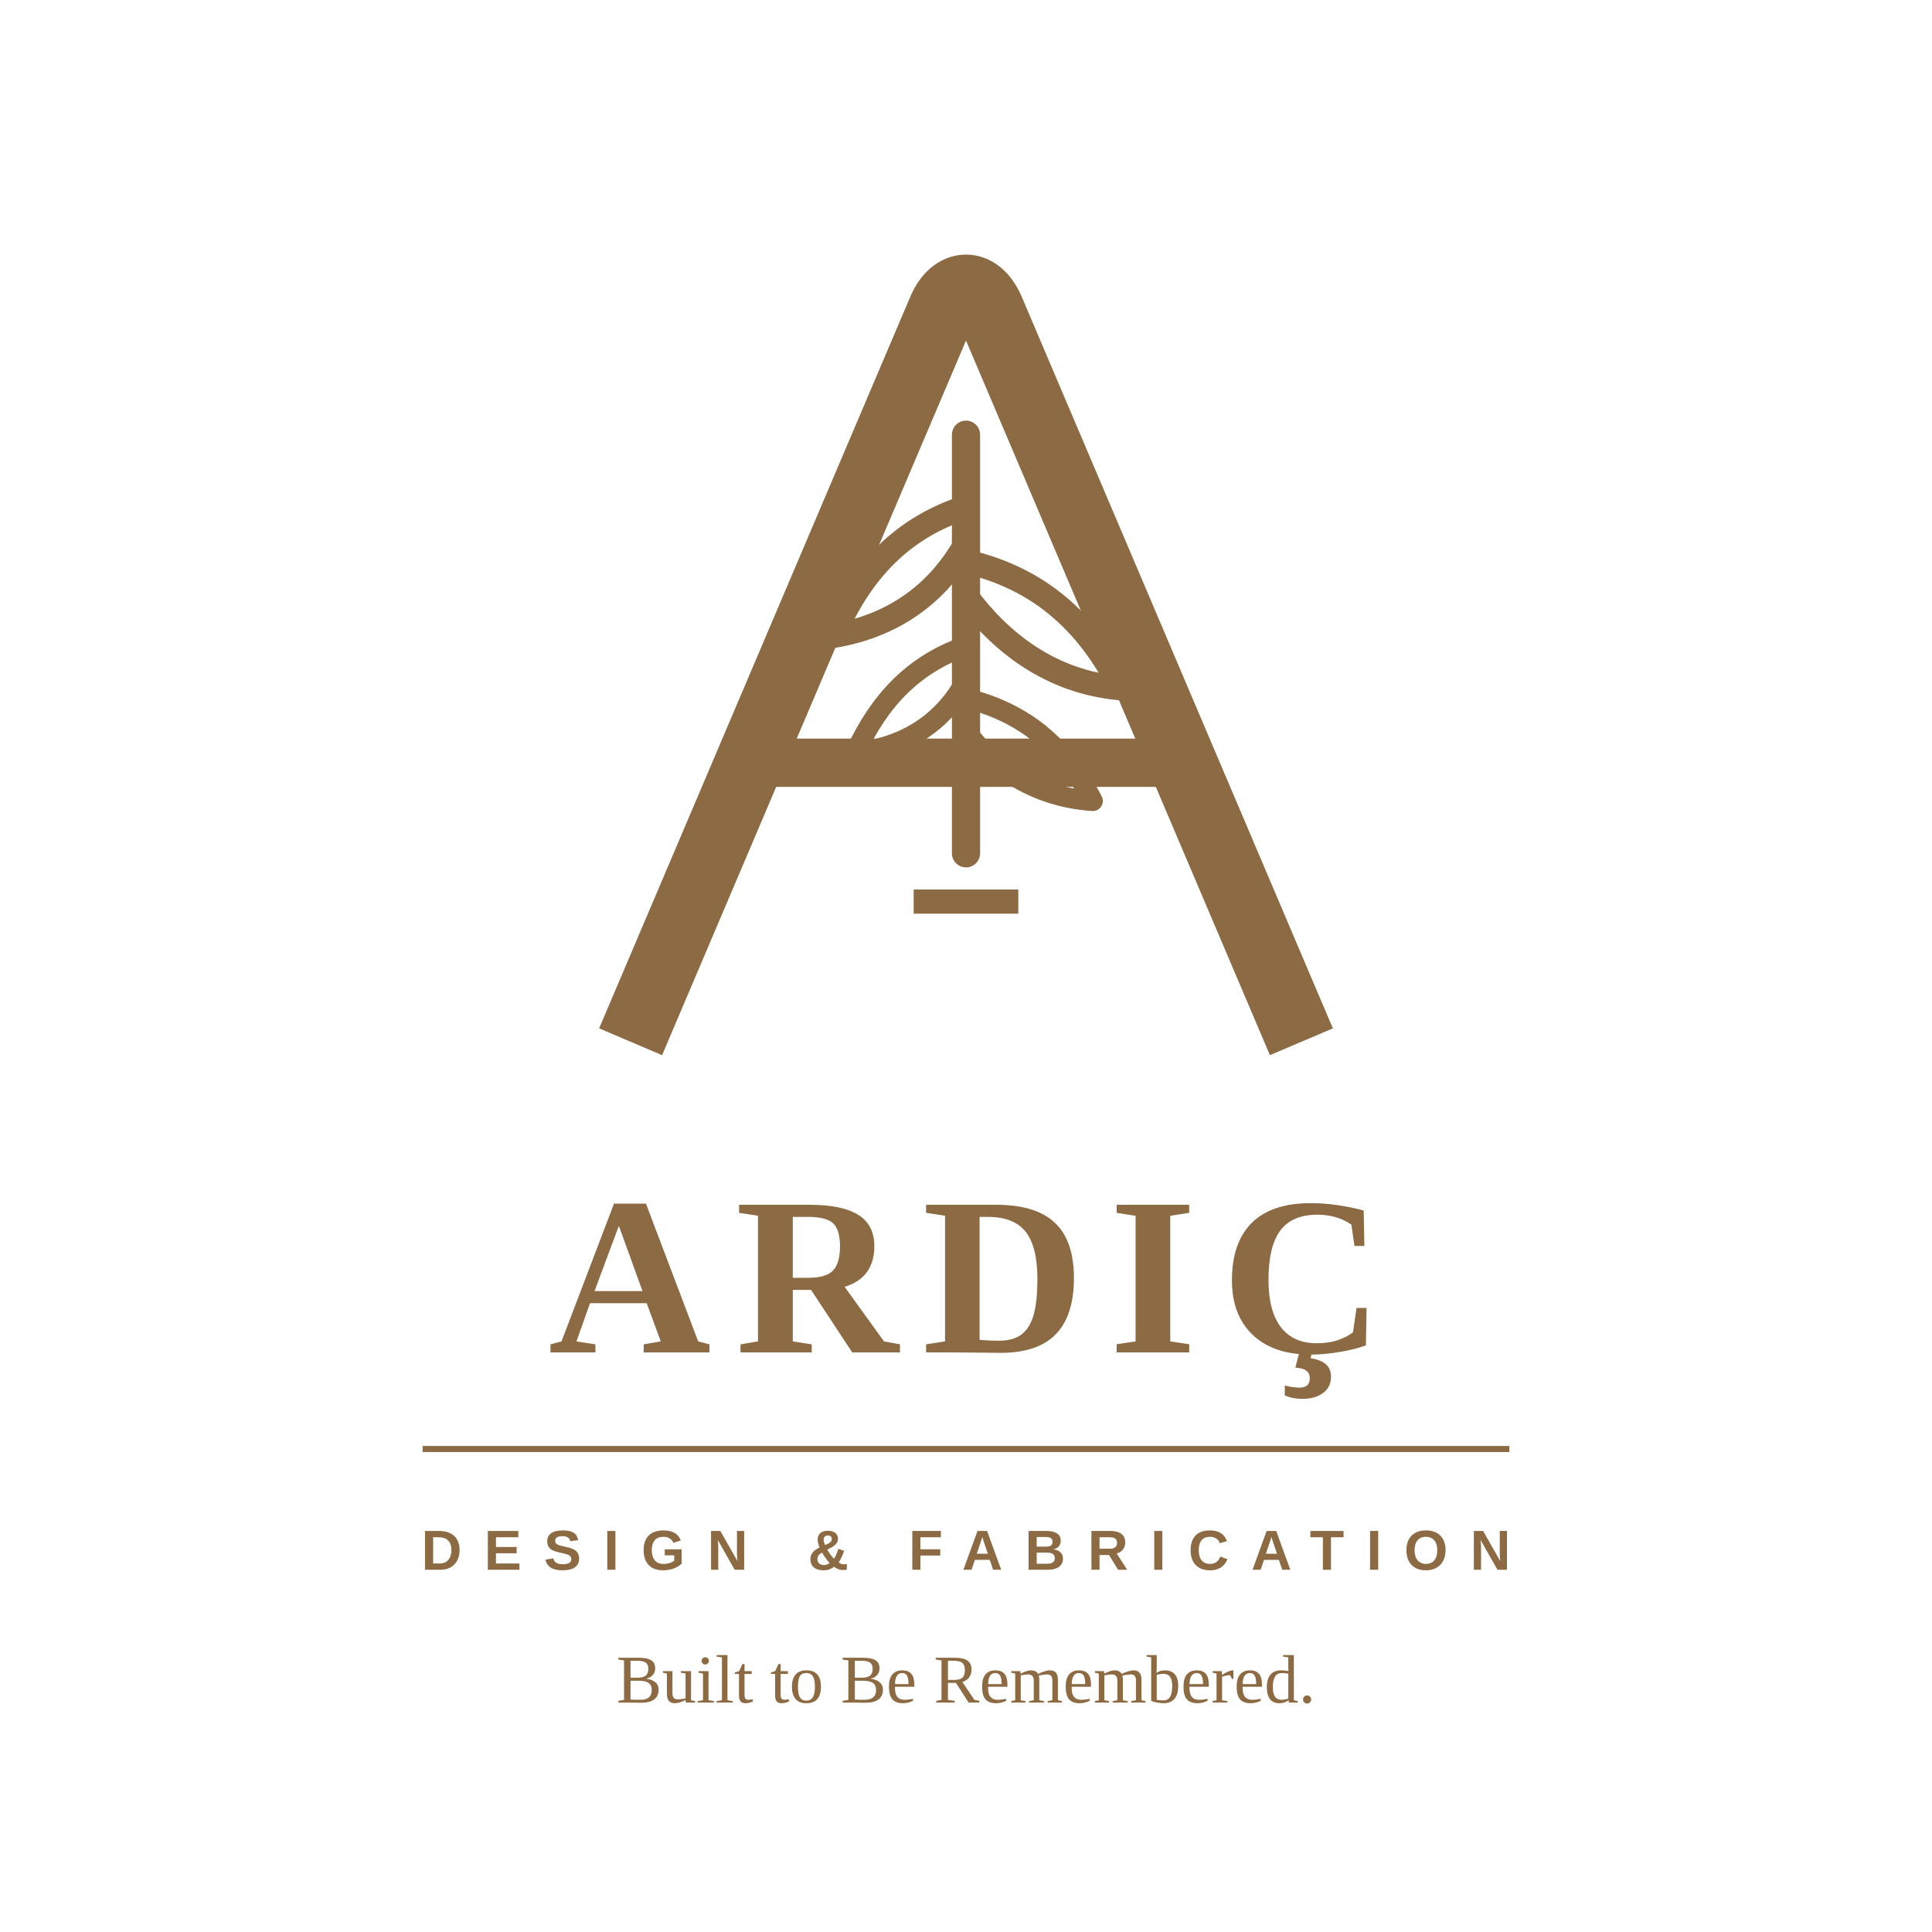
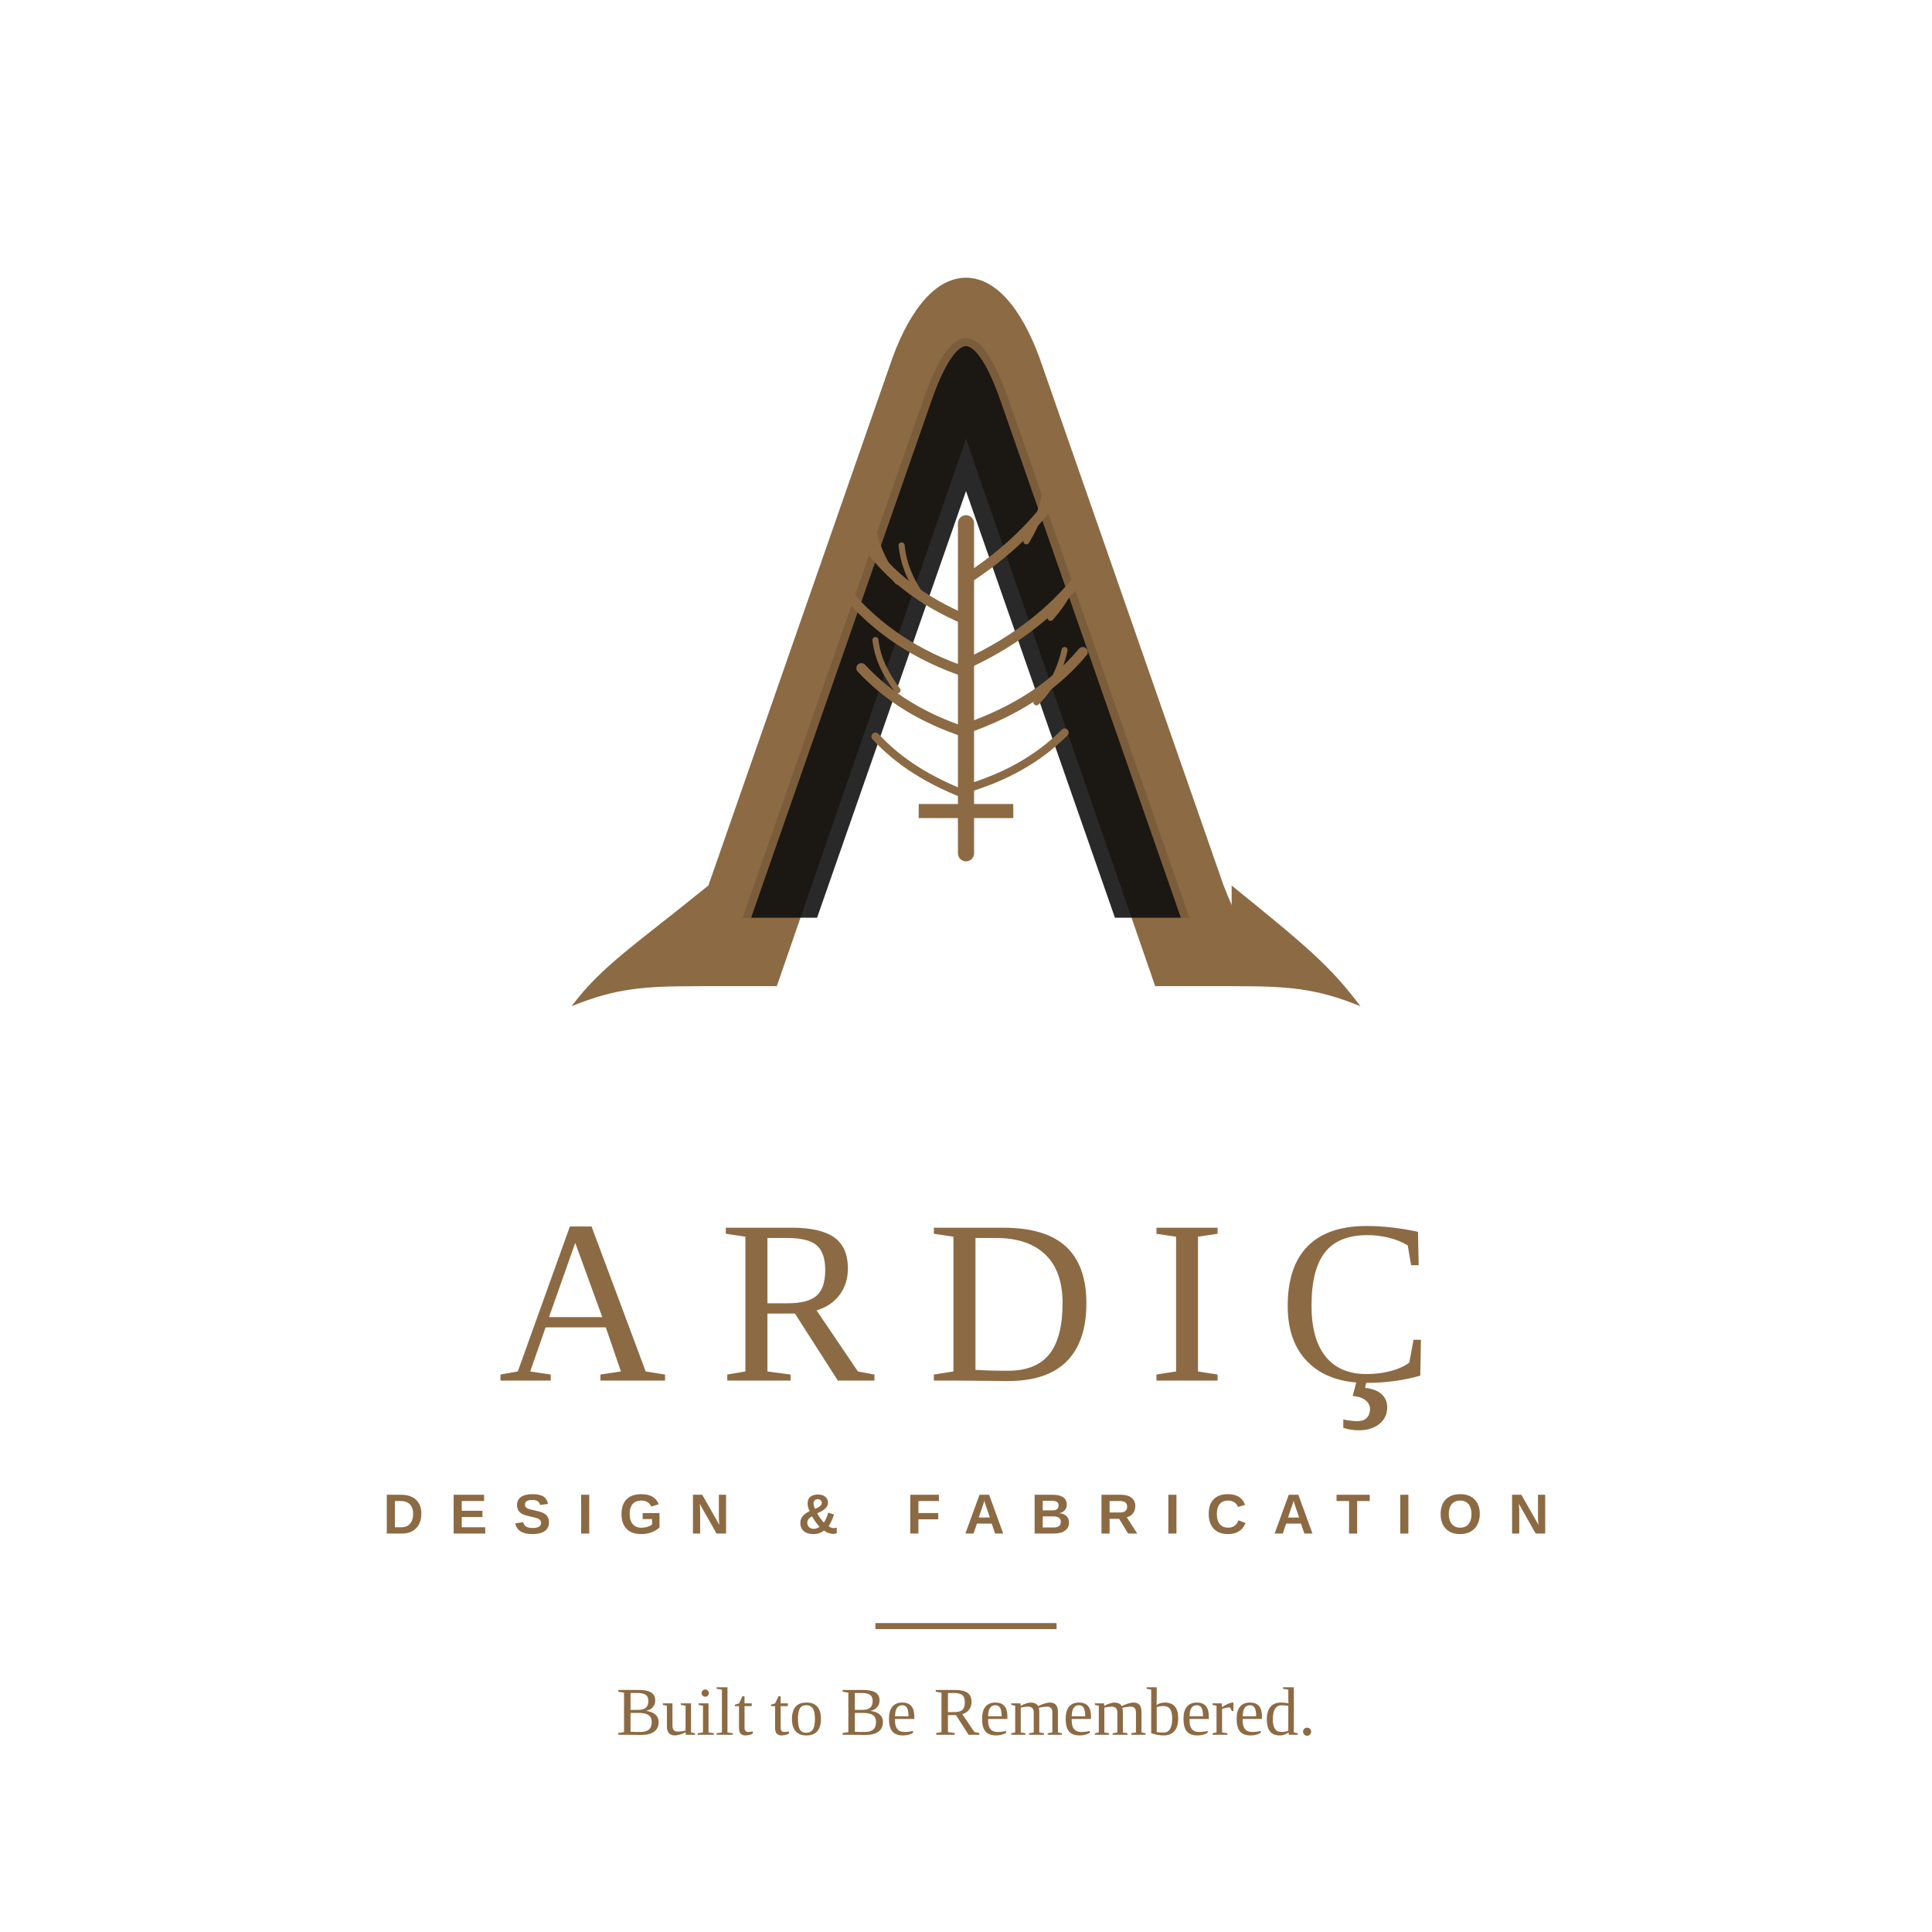
<svg xmlns="http://www.w3.org/2000/svg" width="960" height="960" viewBox="0 0 960 960" role="img" aria-labelledby="title desc">
-   <g transform="translate(224 72)">
-     <path d="M96 430 L244 82 C250 68 262 68 268 82 L416 430" fill="none" stroke="#8C6A43" stroke-width="34" stroke-linecap="square" stroke-linejoin="miter" />
-     <path d="M171 307 H341" fill="none" stroke="#8C6A43" stroke-width="24" stroke-linecap="square" />
-     <path d="M256 144 V352" fill="none" stroke="#8C6A43" stroke-width="14" stroke-linecap="round" />
-     <path d="M256 180 C225 190 204 211 190 244 C220 239 242 223 256 198" fill="none" stroke="#8C6A43" stroke-width="12" stroke-linecap="round" stroke-linejoin="round" />
-     <path d="M256 207 C291 215 316 236 333 270 C298 267 273 247 256 224" fill="none" stroke="#8C6A43" stroke-width="12" stroke-linecap="round" stroke-linejoin="round" />
-     <path d="M256 249 C230 258 213 276 201 302 C228 299 246 285 256 266" fill="none" stroke="#8C6A43" stroke-width="10" stroke-linecap="round" stroke-linejoin="round" />
-     <path d="M256 275 C285 282 305 299 319 326 C289 324 268 308 256 291" fill="none" stroke="#8C6A43" stroke-width="10" stroke-linecap="round" stroke-linejoin="round" />
-     <path d="M236 376 H276" fill="none" stroke="#8C6A43" stroke-width="12" stroke-linecap="square" />
+   <g transform="translate(224 70)">
+     <g>
+       <path d="M70 420 C104 415 116 401 128 370 L218 112 C226 88 239 68 256 68 C273 68 286 88 294 112 L384 370 C396 401 408 415 442 420 L350 420 L256 148 L162 420 Z" fill="#8C6A43" />
+       <path d="M145 386 L235 128 C242 108 249 98 256 98 C263 98 270 108 277 128 L367 386 L330 386 L256 174 L182 386 Z" fill="#0D0D0C" opacity="0.88" />
+       <path d="M145 386 L235 128 C242 108 249 98 256 98 C263 98 270 108 277 128 L367 386" fill="none" stroke="#8C6A43" stroke-width="8" stroke-linejoin="round" opacity="0.85" />
+       <path d="M124 420 C96 420 82 421 60 430 C75 410 91 400 128 370 Z" fill="#8C6A43" />
+       <path d="M388 370 C425 400 437 410 452 430 C430 421 416 420 388 420 Z" fill="#8C6A43" />
+     </g>
+     <g stroke="#8C6A43" stroke-linecap="round" stroke-linejoin="round" fill="none">
+       <path d="M256 190 V354" stroke-width="8" />
+       <path d="M256 238 C235 229 218 217 205 198" stroke-width="5" />
+       <path d="M256 218 C276 205 292 190 304 171" stroke-width="5" />
+       <path d="M256 264 C232 256 212 243 196 224" stroke-width="5" />
+       <path d="M256 260 C282 248 302 232 318 210" stroke-width="5" />
+       <path d="M256 294 C235 287 218 277 204 262" stroke-width="5" />
+       <path d="M256 292 C279 284 299 272 314 254" stroke-width="5" />
+       <path d="M256 325 C238 318 223 309 211 296" stroke-width="4" />
+       <path d="M256 322 C276 316 292 307 305 294" stroke-width="4" />
+       <path d="M222 219 C216 211 212 203 210 194" stroke-width="3" />
+       <path d="M236 229 C229 220 225 211 224 201" stroke-width="3" />
+       <path d="M286 199 C292 189 295 180 296 170" stroke-width="3" />
+       <path d="M298 237 C306 228 311 218 313 208" stroke-width="3" />
+       <path d="M222 273 C216 265 212 257 211 248" stroke-width="3" />
+       <path d="M291 279 C299 271 303 262 305 253" stroke-width="3" />
+       <path d="M236 333 H276" stroke-width="7" stroke-linecap="square" />
+     </g>
  </g>
-   <text x="480" y="672" fill="#8C6A43" text-anchor="middle" font-family="Georgia, 'Times New Roman', serif" font-size="112" letter-spacing="12" font-weight="600">ARDIÇ</text>
-   <path d="M210 720 H750" stroke="#8C6A43" stroke-width="3" />
-   <text x="480" y="780" fill="#8C6A43" text-anchor="middle" font-family="Arial, Helvetica, sans-serif" font-size="28" letter-spacing="11" font-weight="700">DESIGN &amp; FABRICATION</text>
-   <text x="480" y="846" fill="#8C6A43" text-anchor="middle" font-family="Georgia, 'Times New Roman', serif" font-size="34">Built to Be Remembered.</text>
+   <text x="480" y="686" fill="#8C6A43" text-anchor="middle" font-family="Georgia, 'Times New Roman', serif" font-size="116" letter-spacing="26" font-weight="500">ARDIÇ</text>
+   <text x="480" y="762" fill="#8C6A43" text-anchor="middle" font-family="Arial, Helvetica, sans-serif" font-size="28" letter-spacing="13" font-weight="700">DESIGN &amp; FABRICATION</text>
+   <path d="M435 808 H525" stroke="#8C6A43" stroke-width="3" />
+   <text x="480" y="862" fill="#8C6A43" text-anchor="middle" font-family="Georgia, 'Times New Roman', serif" font-size="34">Built to Be Remembered.</text>
</svg>
